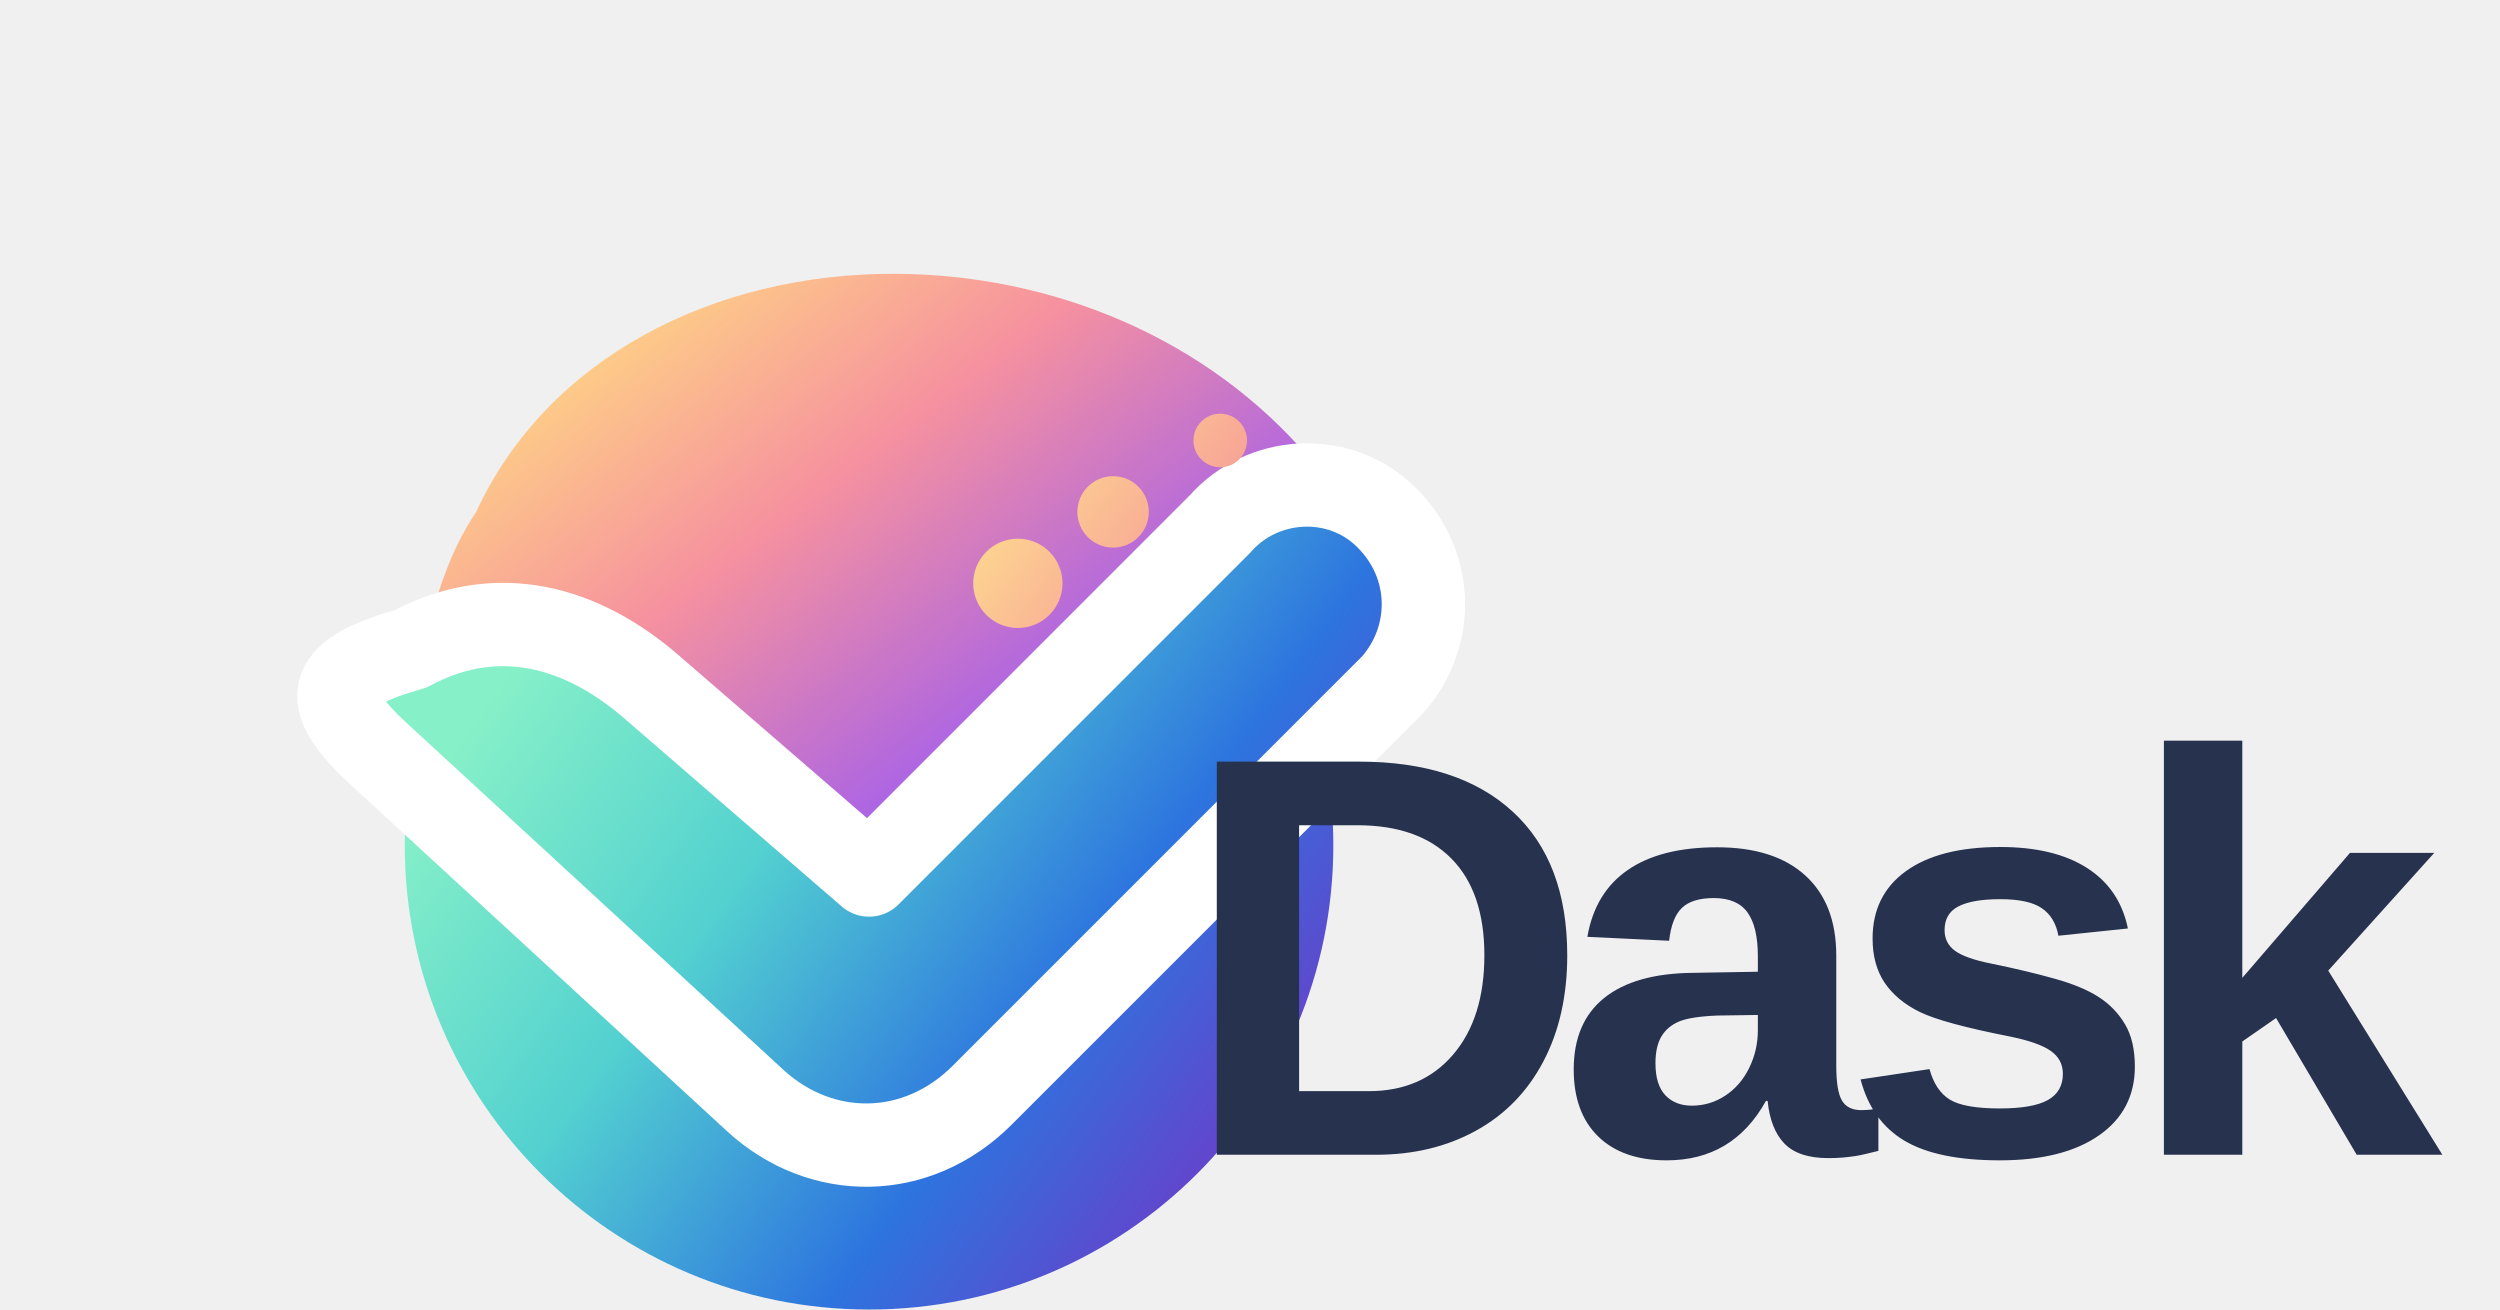
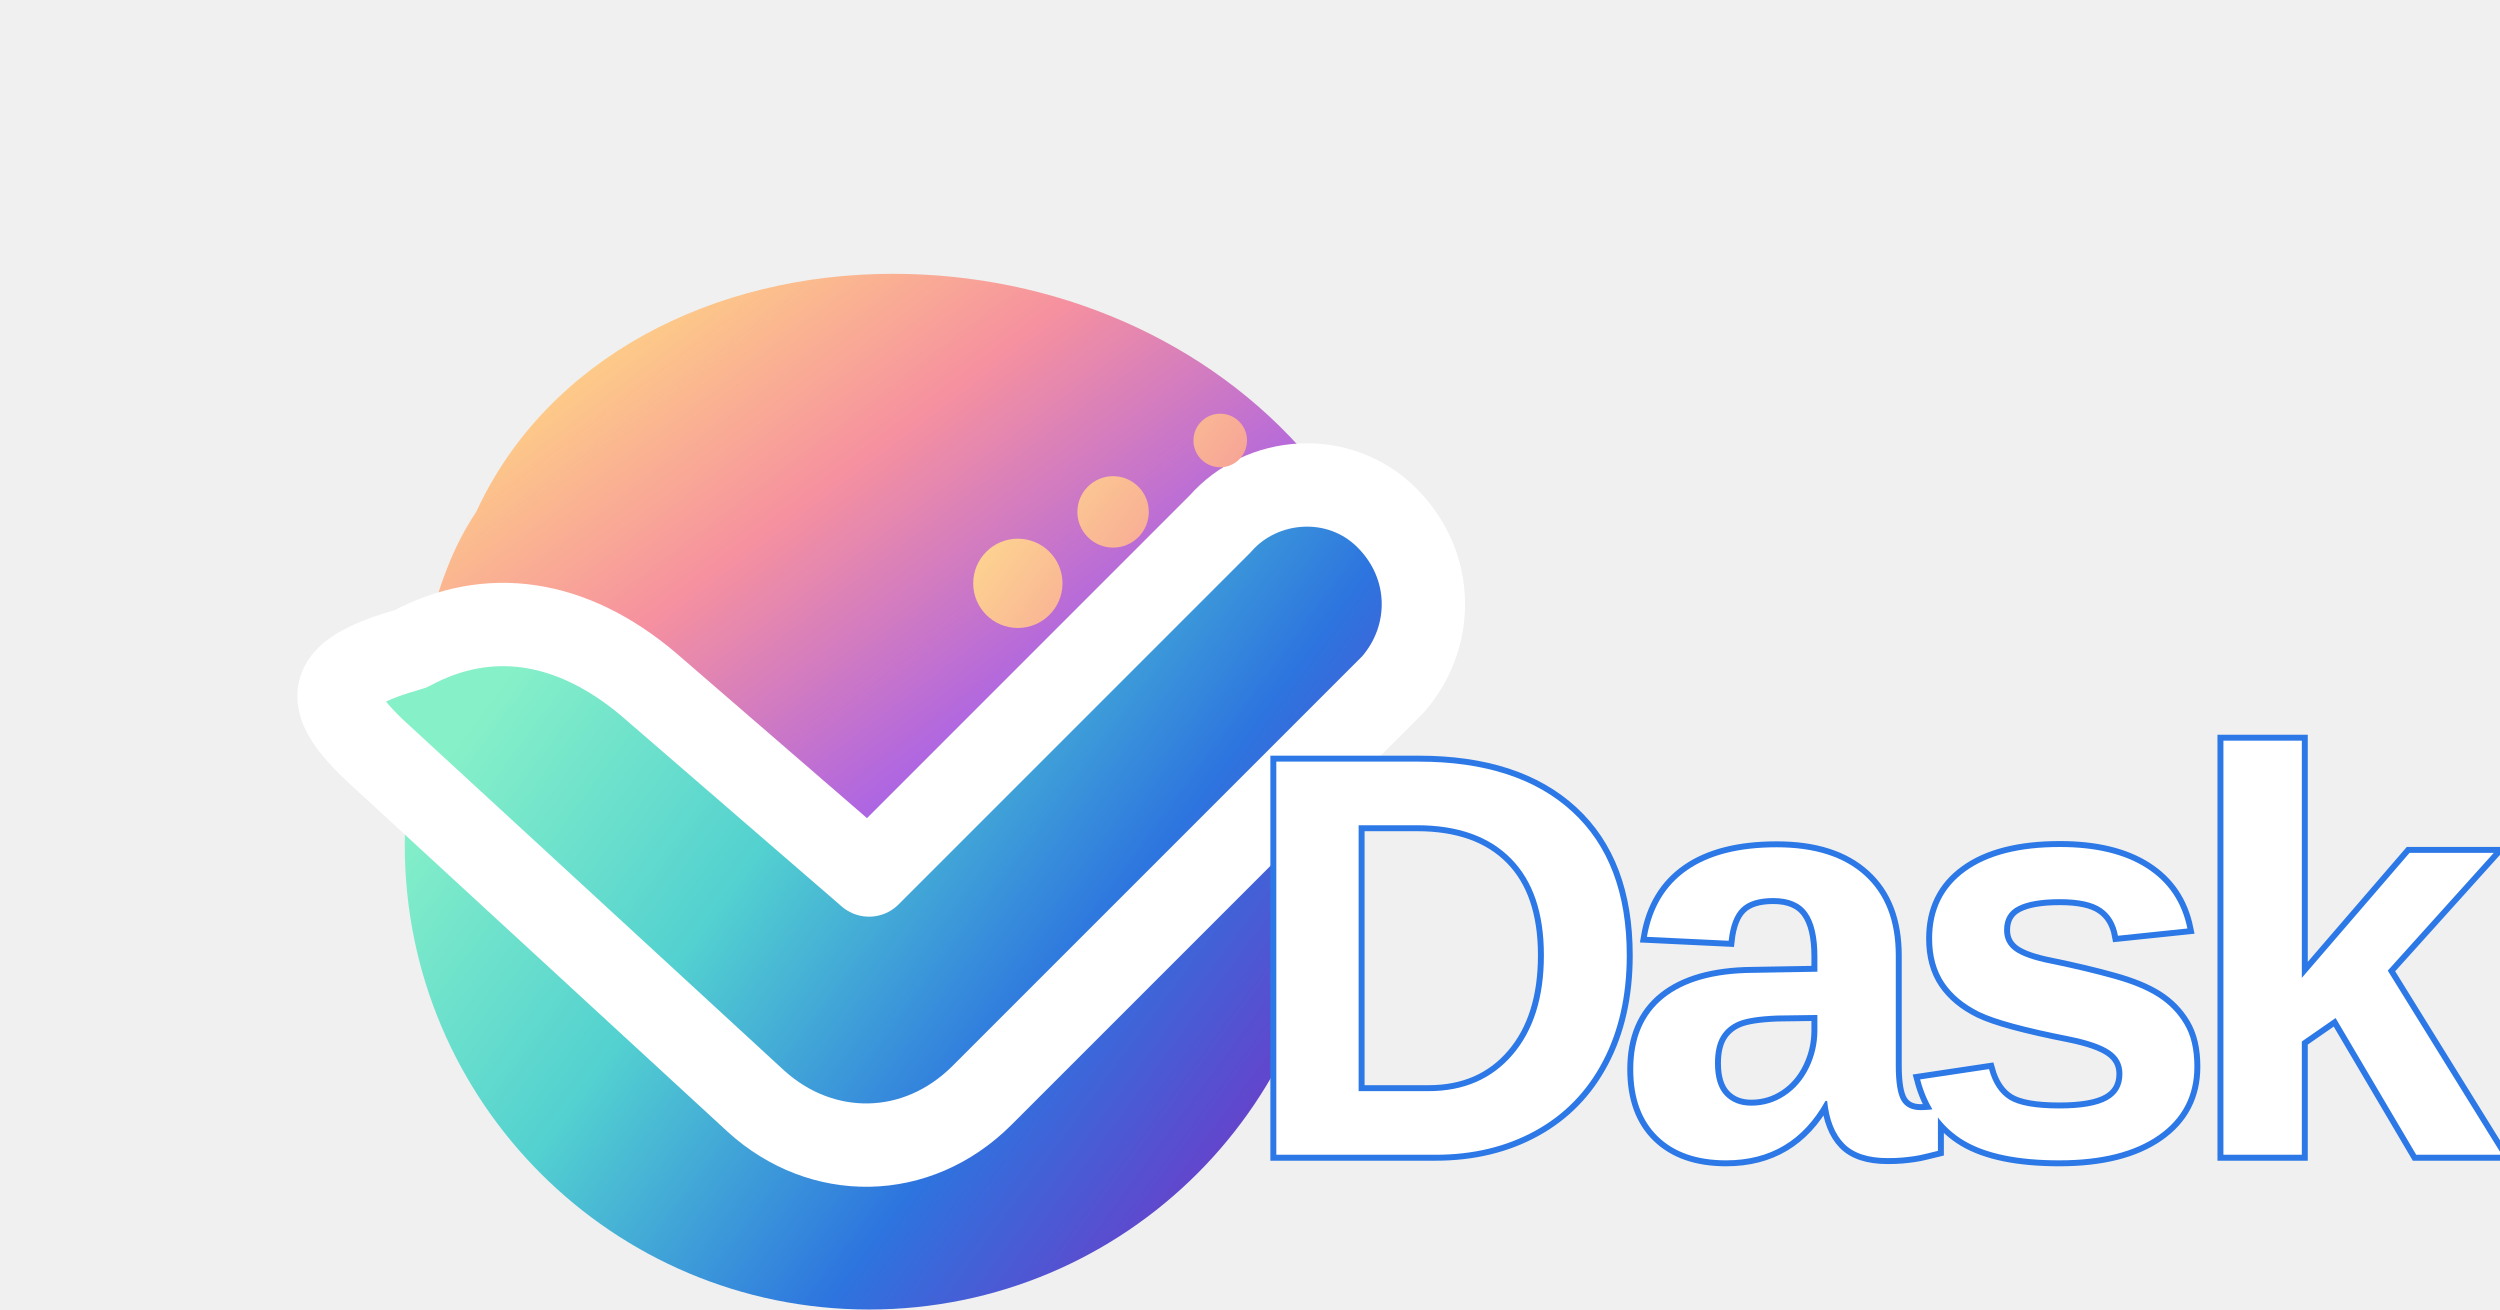
<svg xmlns="http://www.w3.org/2000/svg" width="420" height="220" viewBox="0 0 420 220" fill="none">
  <defs>
    <linearGradient id="daskLogoMain" x1="72" y1="48" x2="188" y2="200" gradientUnits="userSpaceOnUse">
      <stop stop-color="#FFD982" />
      <stop offset="0.26" stop-color="#F6919F" />
      <stop offset="0.54" stop-color="#A560EA" />
      <stop offset="0.78" stop-color="#2C78E6" />
      <stop offset="1" stop-color="#22C7C7" />
    </linearGradient>
    <linearGradient id="daskLogoLower" x1="58" y1="118" x2="180" y2="208" gradientUnits="userSpaceOnUse">
      <stop stop-color="#86F0C8" />
      <stop offset="0.34" stop-color="#53D1D0" />
      <stop offset="0.7" stop-color="#2D74DF" />
      <stop offset="1" stop-color="#6D3CC8" />
    </linearGradient>
    <linearGradient id="daskLogoDots" x1="156" y1="60" x2="196" y2="90" gradientUnits="userSpaceOnUse">
      <stop stop-color="#FFE08F" />
      <stop offset="1" stop-color="#F3879A" />
    </linearGradient>
  </defs>
  <g transform="translate(18 8)">
    <circle cx="128" cy="134" r="78" fill="url(#daskLogoLower)" />
    <path d="M62 78C74 52 102 38 132 38C159 38 185 49 202 69L130 141L92 108C80 98 68 94 54 97C56 90 58 84 62 78Z" fill="url(#daskLogoMain)" />
    <path d="M55 103C67 97 79 100 90 109L128 142L187 83C195 75 208 74 217 82C226 90 226 103 218 111L148 182C142 188 135 191 127 191C119 191 112 188 106 183L42 122C31 112 41 108 55 103Z" fill="url(#daskLogoLower)" />
    <path d="M51 101C64 94 78 96 91 107L128 139L187 80C194 72 207 71 215 79C223 87 223 99 216 107L147 176C136 187 120 187 109 177L46 119C35 109 37 105 51 101Z" stroke="white" stroke-width="14" stroke-linecap="round" stroke-linejoin="round" />
    <circle cx="169" cy="78" r="6" fill="url(#daskLogoDots)" />
    <circle cx="187" cy="66" r="4.5" fill="url(#daskLogoDots)" />
    <circle cx="153" cy="90" r="7.5" fill="url(#daskLogoDots)" />
  </g>
-   <text x="198" y="194" fill="#27324F" font-family="Aptos, Segoe UI, Arial, sans-serif" font-size="96" font-weight="800" letter-spacing="-0.06em">
+   <text x="208" y="194" fill="#FFFFFF" stroke="#2C78E6" stroke-width="2" paint-order="stroke fill" font-family="Aptos, Segoe UI, Arial, sans-serif" font-size="96" font-weight="800" letter-spacing="-0.06em">
    Dask
  </text>
</svg>
